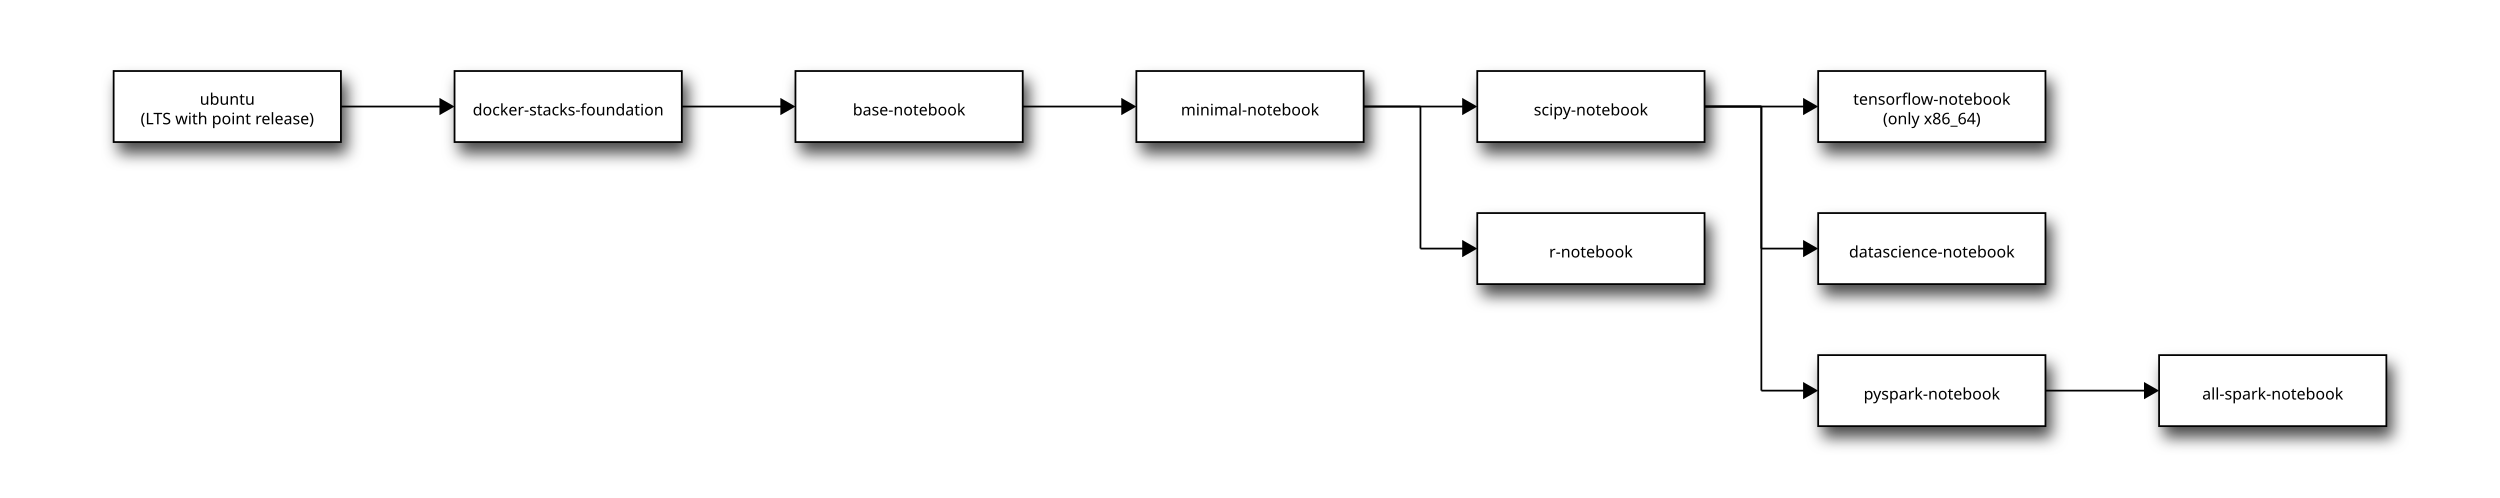
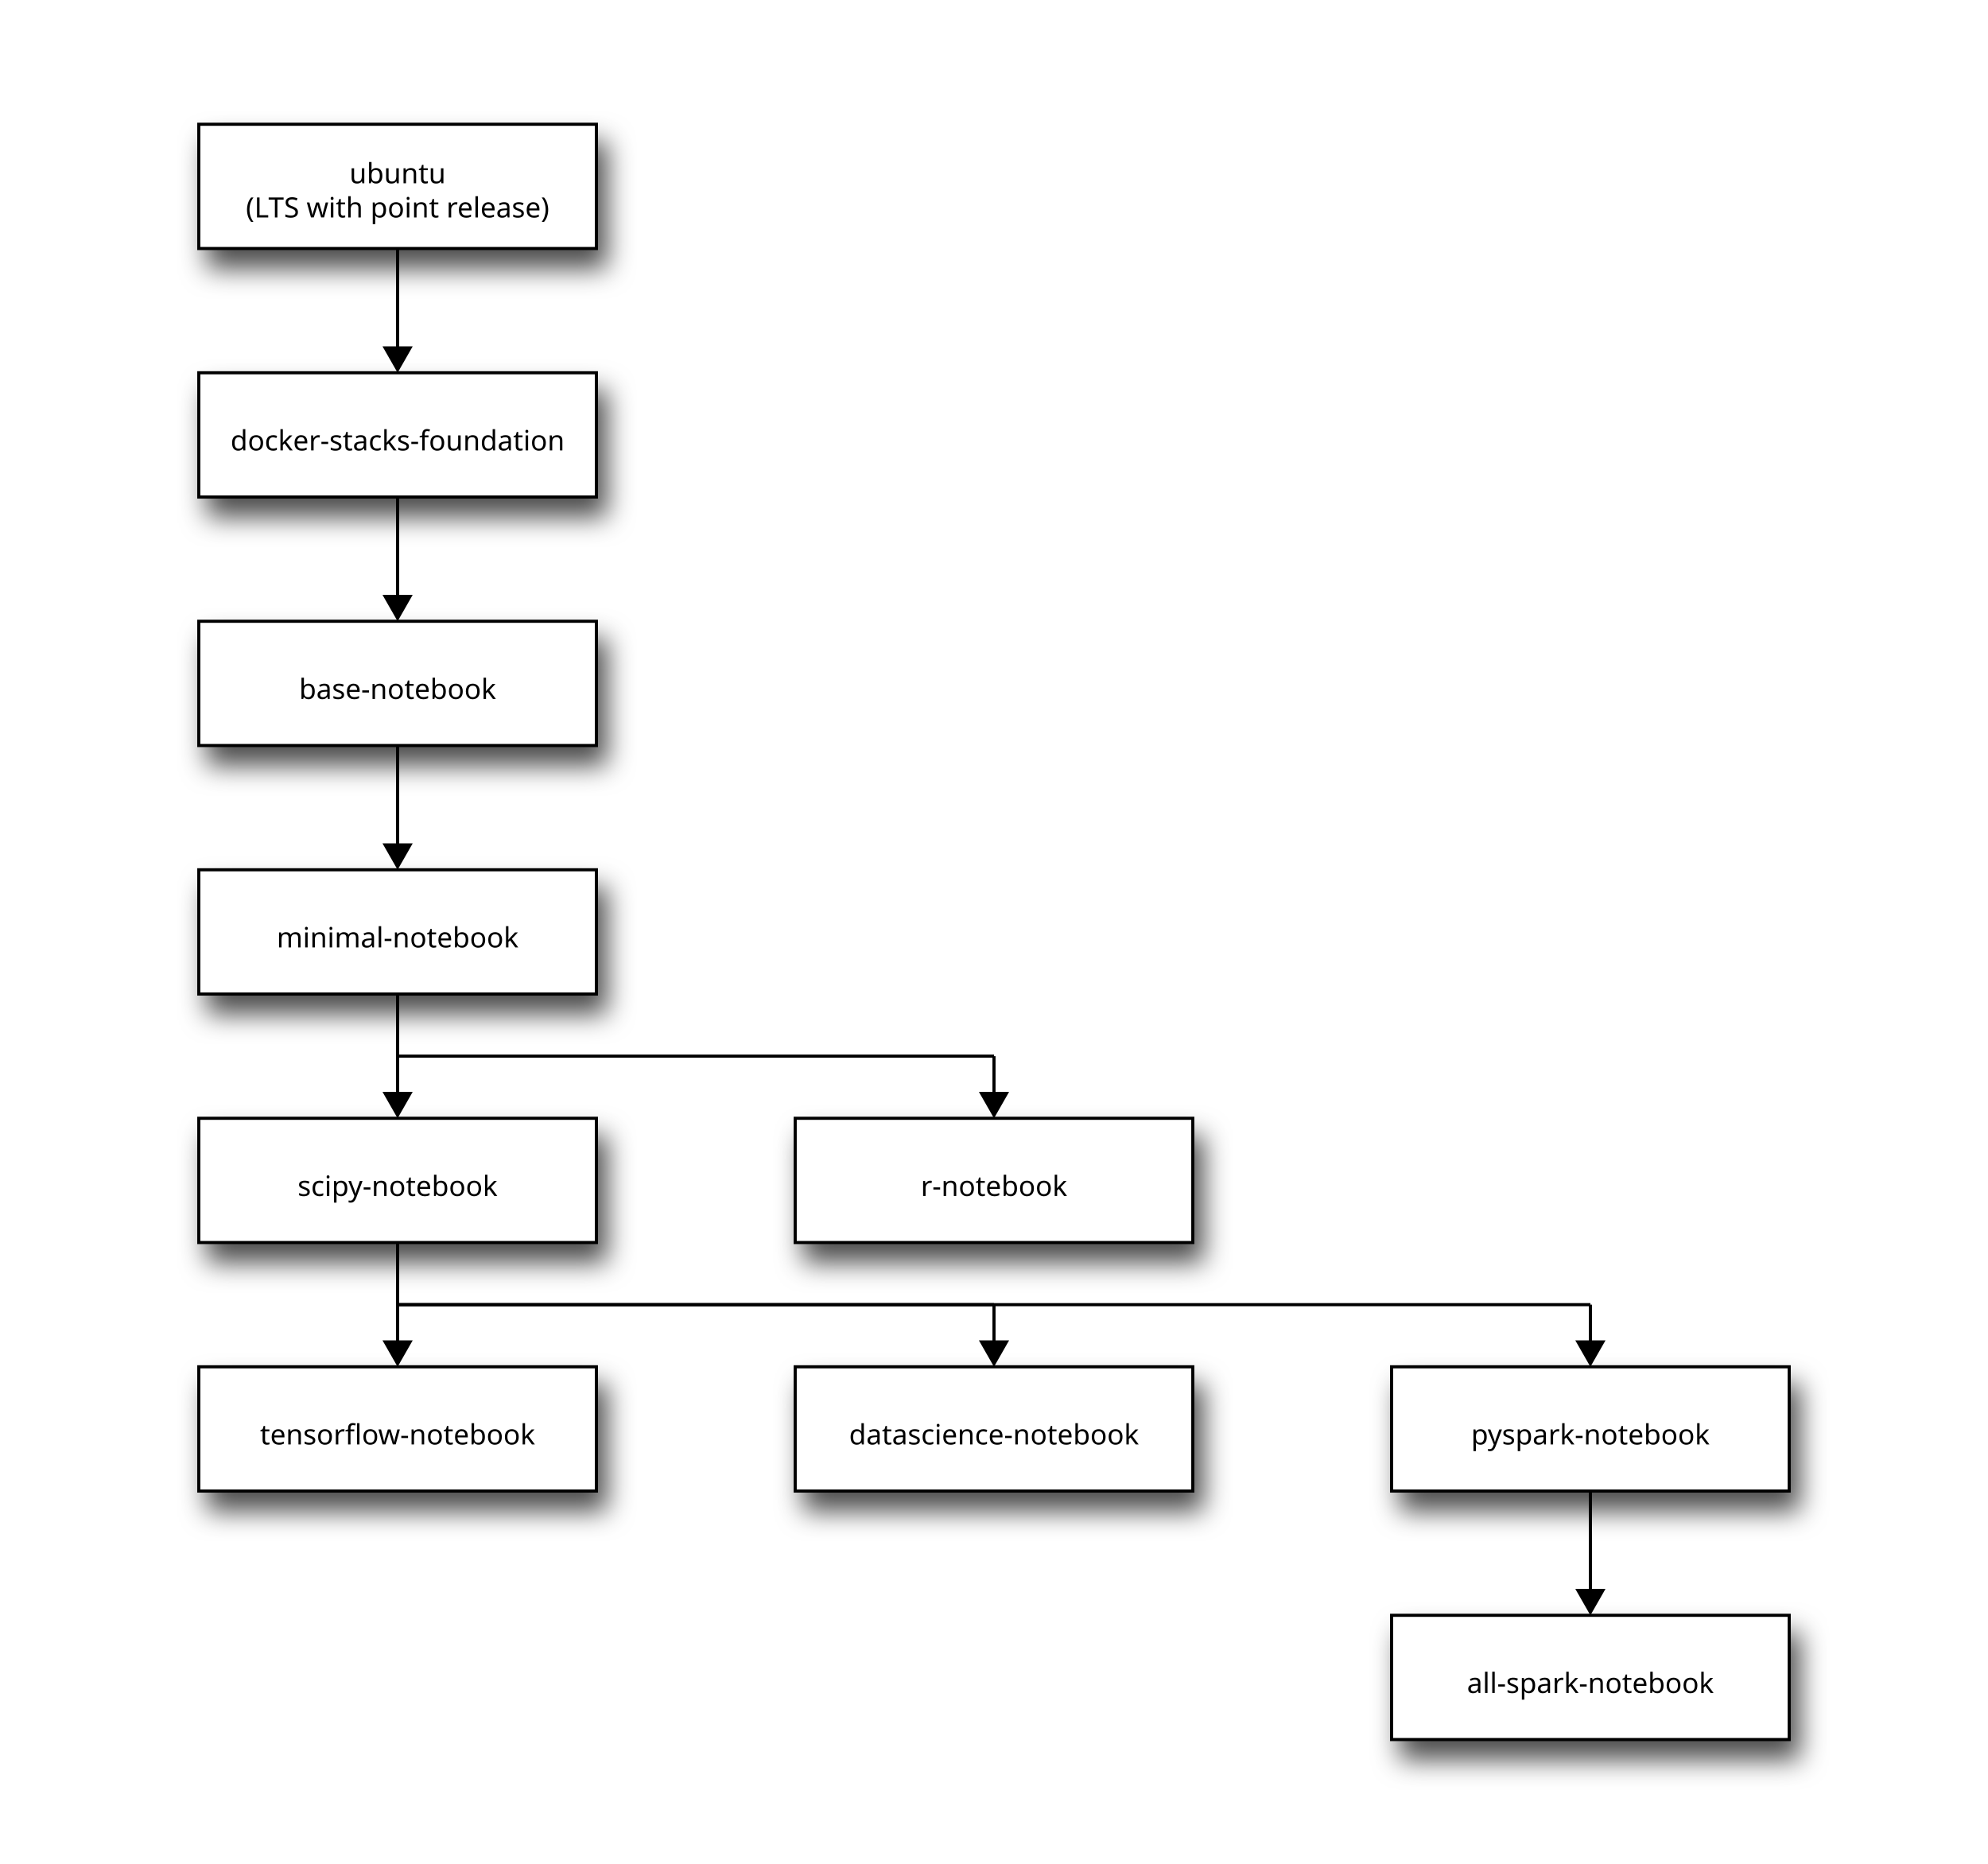
- <svg xmlns="http://www.w3.org/2000/svg" viewBox="0 0 1408 280">
+ <svg xmlns="http://www.w3.org/2000/svg" viewBox="0 0 640 600">
  <defs id="defs_block">
    <filter height="1.504" id="filter_blur" width="1.157" x="-0.079" y="-0.252">
      <feGaussianBlur id="feGaussianBlur3780" stdDeviation="4.2" />
    </filter>
  </defs>
  <rect fill="rgb(0,0,0)" height="40" stroke="rgb(0,0,0)" style="filter:url(#filter_blur);opacity:0.7;fill-opacity:1" width="128" x="67" y="46" />
-   <rect fill="rgb(0,0,0)" height="40" stroke="rgb(0,0,0)" style="filter:url(#filter_blur);opacity:0.7;fill-opacity:1" width="128" x="259" y="46" />
-   <rect fill="rgb(0,0,0)" height="40" stroke="rgb(0,0,0)" style="filter:url(#filter_blur);opacity:0.7;fill-opacity:1" width="128" x="451" y="46" />
-   <rect fill="rgb(0,0,0)" height="40" stroke="rgb(0,0,0)" style="filter:url(#filter_blur);opacity:0.7;fill-opacity:1" width="128" x="643" y="46" />
-   <rect fill="rgb(0,0,0)" height="40" stroke="rgb(0,0,0)" style="filter:url(#filter_blur);opacity:0.7;fill-opacity:1" width="128" x="835" y="46" />
-   <rect fill="rgb(0,0,0)" height="40" stroke="rgb(0,0,0)" style="filter:url(#filter_blur);opacity:0.7;fill-opacity:1" width="128" x="835" y="126" />
-   <rect fill="rgb(0,0,0)" height="40" stroke="rgb(0,0,0)" style="filter:url(#filter_blur);opacity:0.7;fill-opacity:1" width="128" x="1027" y="46" />
-   <rect fill="rgb(0,0,0)" height="40" stroke="rgb(0,0,0)" style="filter:url(#filter_blur);opacity:0.7;fill-opacity:1" width="128" x="1027" y="126" />
-   <rect fill="rgb(0,0,0)" height="40" stroke="rgb(0,0,0)" style="filter:url(#filter_blur);opacity:0.7;fill-opacity:1" width="128" x="1027" y="206" />
-   <rect fill="rgb(0,0,0)" height="40" stroke="rgb(0,0,0)" style="filter:url(#filter_blur);opacity:0.7;fill-opacity:1" width="128" x="1219" y="206" />
+   <rect fill="rgb(0,0,0)" height="40" stroke="rgb(0,0,0)" style="filter:url(#filter_blur);opacity:0.7;fill-opacity:1" width="128" x="67" y="126" />
+   <rect fill="rgb(0,0,0)" height="40" stroke="rgb(0,0,0)" style="filter:url(#filter_blur);opacity:0.7;fill-opacity:1" width="128" x="67" y="206" />
+   <rect fill="rgb(0,0,0)" height="40" stroke="rgb(0,0,0)" style="filter:url(#filter_blur);opacity:0.7;fill-opacity:1" width="128" x="67" y="286" />
+   <rect fill="rgb(0,0,0)" height="40" stroke="rgb(0,0,0)" style="filter:url(#filter_blur);opacity:0.7;fill-opacity:1" width="128" x="67" y="366" />
+   <rect fill="rgb(0,0,0)" height="40" stroke="rgb(0,0,0)" style="filter:url(#filter_blur);opacity:0.7;fill-opacity:1" width="128" x="259" y="366" />
+   <rect fill="rgb(0,0,0)" height="40" stroke="rgb(0,0,0)" style="filter:url(#filter_blur);opacity:0.7;fill-opacity:1" width="128" x="67" y="446" />
+   <rect fill="rgb(0,0,0)" height="40" stroke="rgb(0,0,0)" style="filter:url(#filter_blur);opacity:0.7;fill-opacity:1" width="128" x="259" y="446" />
+   <rect fill="rgb(0,0,0)" height="40" stroke="rgb(0,0,0)" style="filter:url(#filter_blur);opacity:0.7;fill-opacity:1" width="128" x="451" y="446" />
+   <rect fill="rgb(0,0,0)" height="40" stroke="rgb(0,0,0)" style="filter:url(#filter_blur);opacity:0.7;fill-opacity:1" width="128" x="451" y="526" />
  <rect fill="rgb(255,255,255)" height="40" stroke="rgb(0,0,0)" width="128" x="64" y="40" />
  <text fill="rgb(0,0,0)" font-family="sans-serif" font-size="9" font-style="normal" font-weight="normal" text-anchor="middle" textLength="30" x="128" y="59">ubuntu</text>
  <text fill="rgb(0,0,0)" font-family="sans-serif" font-size="9" font-style="normal" font-weight="normal" text-anchor="middle" textLength="119" x="128" y="70">(LTS with point release)</text>
-   <rect fill="rgb(255,255,255)" height="40" stroke="rgb(0,0,0)" width="128" x="256" y="40" />
-   <text fill="rgb(0,0,0)" font-family="sans-serif" font-size="9" font-style="normal" font-weight="normal" text-anchor="middle" textLength="119" x="320" y="65">docker-stacks-foundation</text>
-   <rect fill="rgb(255,255,255)" height="40" stroke="rgb(0,0,0)" width="128" x="448" y="40" />
-   <text fill="rgb(0,0,0)" font-family="sans-serif" font-size="9" font-style="normal" font-weight="normal" text-anchor="middle" textLength="65" x="512" y="65">base-notebook</text>
-   <rect fill="rgb(255,255,255)" height="40" stroke="rgb(0,0,0)" width="128" x="640" y="40" />
-   <text fill="rgb(0,0,0)" font-family="sans-serif" font-size="9" font-style="normal" font-weight="normal" text-anchor="middle" textLength="80" x="704" y="65">minimal-notebook</text>
-   <rect fill="rgb(255,255,255)" height="40" stroke="rgb(0,0,0)" width="128" x="832" y="40" />
-   <text fill="rgb(0,0,0)" font-family="sans-serif" font-size="9" font-style="normal" font-weight="normal" text-anchor="middle" textLength="70" x="896" y="65">scipy-notebook</text>
-   <rect fill="rgb(255,255,255)" height="40" stroke="rgb(0,0,0)" width="128" x="832" y="120" />
-   <text fill="rgb(0,0,0)" font-family="sans-serif" font-size="9" font-style="normal" font-weight="normal" text-anchor="middle" textLength="50" x="896" y="145">r-notebook</text>
-   <rect fill="rgb(255,255,255)" height="40" stroke="rgb(0,0,0)" width="128" x="1024" y="40" />
-   <text fill="rgb(0,0,0)" font-family="sans-serif" font-size="9" font-style="normal" font-weight="normal" text-anchor="middle" textLength="95" x="1088" y="59">tensorflow-notebook</text>
-   <text fill="rgb(0,0,0)" font-family="sans-serif" font-size="9" font-style="normal" font-weight="normal" text-anchor="middle" textLength="65" x="1088" y="70">(only x86_64)</text>
-   <rect fill="rgb(255,255,255)" height="40" stroke="rgb(0,0,0)" width="128" x="1024" y="120" />
-   <text fill="rgb(0,0,0)" font-family="sans-serif" font-size="9" font-style="normal" font-weight="normal" text-anchor="middle" textLength="100" x="1088" y="145">datascience-notebook</text>
-   <rect fill="rgb(255,255,255)" height="40" stroke="rgb(0,0,0)" width="128" x="1024" y="200" />
-   <text fill="rgb(0,0,0)" font-family="sans-serif" font-size="9" font-style="normal" font-weight="normal" text-anchor="middle" textLength="80" x="1088" y="225">pyspark-notebook</text>
-   <rect fill="rgb(255,255,255)" height="40" stroke="rgb(0,0,0)" width="128" x="1216" y="200" />
-   <text fill="rgb(0,0,0)" font-family="sans-serif" font-size="9" font-style="normal" font-weight="normal" text-anchor="middle" textLength="90" x="1280" y="225">all-spark-notebook</text>
-   <path d="M 192 60 L 248 60" fill="none" stroke="rgb(0,0,0)" />
-   <polygon fill="rgb(0,0,0)" points="255,60 248,56 248,64 255,60" stroke="rgb(0,0,0)" />
-   <path d="M 384 60 L 440 60" fill="none" stroke="rgb(0,0,0)" />
-   <polygon fill="rgb(0,0,0)" points="447,60 440,56 440,64 447,60" stroke="rgb(0,0,0)" />
-   <path d="M 576 60 L 632 60" fill="none" stroke="rgb(0,0,0)" />
-   <polygon fill="rgb(0,0,0)" points="639,60 632,56 632,64 639,60" stroke="rgb(0,0,0)" />
-   <path d="M 768 60 L 824 60" fill="none" stroke="rgb(0,0,0)" />
-   <polygon fill="rgb(0,0,0)" points="831,60 824,56 824,64 831,60" stroke="rgb(0,0,0)" />
-   <path d="M 768 60 L 800 60" fill="none" stroke="rgb(0,0,0)" />
-   <path d="M 800 60 L 800 140" fill="none" stroke="rgb(0,0,0)" />
-   <path d="M 800 140 L 824 140" fill="none" stroke="rgb(0,0,0)" />
-   <polygon fill="rgb(0,0,0)" points="831,140 824,136 824,144 831,140" stroke="rgb(0,0,0)" />
-   <path d="M 960 60 L 1016 60" fill="none" stroke="rgb(0,0,0)" />
-   <polygon fill="rgb(0,0,0)" points="1023,60 1016,56 1016,64 1023,60" stroke="rgb(0,0,0)" />
-   <path d="M 960 60 L 992 60" fill="none" stroke="rgb(0,0,0)" />
-   <path d="M 992 60 L 992 220" fill="none" stroke="rgb(0,0,0)" />
-   <path d="M 992 220 L 1016 220" fill="none" stroke="rgb(0,0,0)" />
-   <polygon fill="rgb(0,0,0)" points="1023,220 1016,216 1016,224 1023,220" stroke="rgb(0,0,0)" />
-   <path d="M 960 60 L 992 60" fill="none" stroke="rgb(0,0,0)" />
-   <path d="M 992 60 L 992 140" fill="none" stroke="rgb(0,0,0)" />
-   <path d="M 992 140 L 1016 140" fill="none" stroke="rgb(0,0,0)" />
-   <polygon fill="rgb(0,0,0)" points="1023,140 1016,136 1016,144 1023,140" stroke="rgb(0,0,0)" />
-   <path d="M 1152 220 L 1208 220" fill="none" stroke="rgb(0,0,0)" />
-   <polygon fill="rgb(0,0,0)" points="1215,220 1208,216 1208,224 1215,220" stroke="rgb(0,0,0)" />
+   <rect fill="rgb(255,255,255)" height="40" stroke="rgb(0,0,0)" width="128" x="64" y="120" />
+   <text fill="rgb(0,0,0)" font-family="sans-serif" font-size="9" font-style="normal" font-weight="normal" text-anchor="middle" textLength="119" x="128" y="145">docker-stacks-foundation</text>
+   <rect fill="rgb(255,255,255)" height="40" stroke="rgb(0,0,0)" width="128" x="64" y="200" />
+   <text fill="rgb(0,0,0)" font-family="sans-serif" font-size="9" font-style="normal" font-weight="normal" text-anchor="middle" textLength="65" x="128" y="225">base-notebook</text>
+   <rect fill="rgb(255,255,255)" height="40" stroke="rgb(0,0,0)" width="128" x="64" y="280" />
+   <text fill="rgb(0,0,0)" font-family="sans-serif" font-size="9" font-style="normal" font-weight="normal" text-anchor="middle" textLength="80" x="128" y="305">minimal-notebook</text>
+   <rect fill="rgb(255,255,255)" height="40" stroke="rgb(0,0,0)" width="128" x="64" y="360" />
+   <text fill="rgb(0,0,0)" font-family="sans-serif" font-size="9" font-style="normal" font-weight="normal" text-anchor="middle" textLength="70" x="128" y="385">scipy-notebook</text>
+   <rect fill="rgb(255,255,255)" height="40" stroke="rgb(0,0,0)" width="128" x="256" y="360" />
+   <text fill="rgb(0,0,0)" font-family="sans-serif" font-size="9" font-style="normal" font-weight="normal" text-anchor="middle" textLength="50" x="320" y="385">r-notebook</text>
+   <rect fill="rgb(255,255,255)" height="40" stroke="rgb(0,0,0)" width="128" x="64" y="440" />
+   <text fill="rgb(0,0,0)" font-family="sans-serif" font-size="9" font-style="normal" font-weight="normal" text-anchor="middle" textLength="95" x="128" y="465">tensorflow-notebook</text>
+   <rect fill="rgb(255,255,255)" height="40" stroke="rgb(0,0,0)" width="128" x="256" y="440" />
+   <text fill="rgb(0,0,0)" font-family="sans-serif" font-size="9" font-style="normal" font-weight="normal" text-anchor="middle" textLength="100" x="320" y="465">datascience-notebook</text>
+   <rect fill="rgb(255,255,255)" height="40" stroke="rgb(0,0,0)" width="128" x="448" y="440" />
+   <text fill="rgb(0,0,0)" font-family="sans-serif" font-size="9" font-style="normal" font-weight="normal" text-anchor="middle" textLength="80" x="512" y="465">pyspark-notebook</text>
+   <rect fill="rgb(255,255,255)" height="40" stroke="rgb(0,0,0)" width="128" x="448" y="520" />
+   <text fill="rgb(0,0,0)" font-family="sans-serif" font-size="9" font-style="normal" font-weight="normal" text-anchor="middle" textLength="90" x="512" y="545">all-spark-notebook</text>
+   <path d="M 128 80 L 128 112" fill="none" stroke="rgb(0,0,0)" />
+   <polygon fill="rgb(0,0,0)" points="128,119 124,112 132,112 128,119" stroke="rgb(0,0,0)" />
+   <path d="M 128 160 L 128 192" fill="none" stroke="rgb(0,0,0)" />
+   <polygon fill="rgb(0,0,0)" points="128,199 124,192 132,192 128,199" stroke="rgb(0,0,0)" />
+   <path d="M 128 240 L 128 272" fill="none" stroke="rgb(0,0,0)" />
+   <polygon fill="rgb(0,0,0)" points="128,279 124,272 132,272 128,279" stroke="rgb(0,0,0)" />
+   <path d="M 128 320 L 128 352" fill="none" stroke="rgb(0,0,0)" />
+   <polygon fill="rgb(0,0,0)" points="128,359 124,352 132,352 128,359" stroke="rgb(0,0,0)" />
+   <path d="M 128 320 L 128 340" fill="none" stroke="rgb(0,0,0)" />
+   <path d="M 128 340 L 320 340" fill="none" stroke="rgb(0,0,0)" />
+   <path d="M 320 340 L 320 352" fill="none" stroke="rgb(0,0,0)" />
+   <polygon fill="rgb(0,0,0)" points="320,359 316,352 324,352 320,359" stroke="rgb(0,0,0)" />
+   <path d="M 128 400 L 128 420" fill="none" stroke="rgb(0,0,0)" />
+   <path d="M 128 420 L 512 420" fill="none" stroke="rgb(0,0,0)" />
+   <path d="M 512 420 L 512 432" fill="none" stroke="rgb(0,0,0)" />
+   <polygon fill="rgb(0,0,0)" points="512,439 508,432 516,432 512,439" stroke="rgb(0,0,0)" />
+   <path d="M 128 400 L 128 432" fill="none" stroke="rgb(0,0,0)" />
+   <polygon fill="rgb(0,0,0)" points="128,439 124,432 132,432 128,439" stroke="rgb(0,0,0)" />
+   <path d="M 128 400 L 128 420" fill="none" stroke="rgb(0,0,0)" />
+   <path d="M 128 420 L 320 420" fill="none" stroke="rgb(0,0,0)" />
+   <path d="M 320 420 L 320 432" fill="none" stroke="rgb(0,0,0)" />
+   <polygon fill="rgb(0,0,0)" points="320,439 316,432 324,432 320,439" stroke="rgb(0,0,0)" />
+   <path d="M 512 480 L 512 512" fill="none" stroke="rgb(0,0,0)" />
+   <polygon fill="rgb(0,0,0)" points="512,519 508,512 516,512 512,519" stroke="rgb(0,0,0)" />
</svg>
